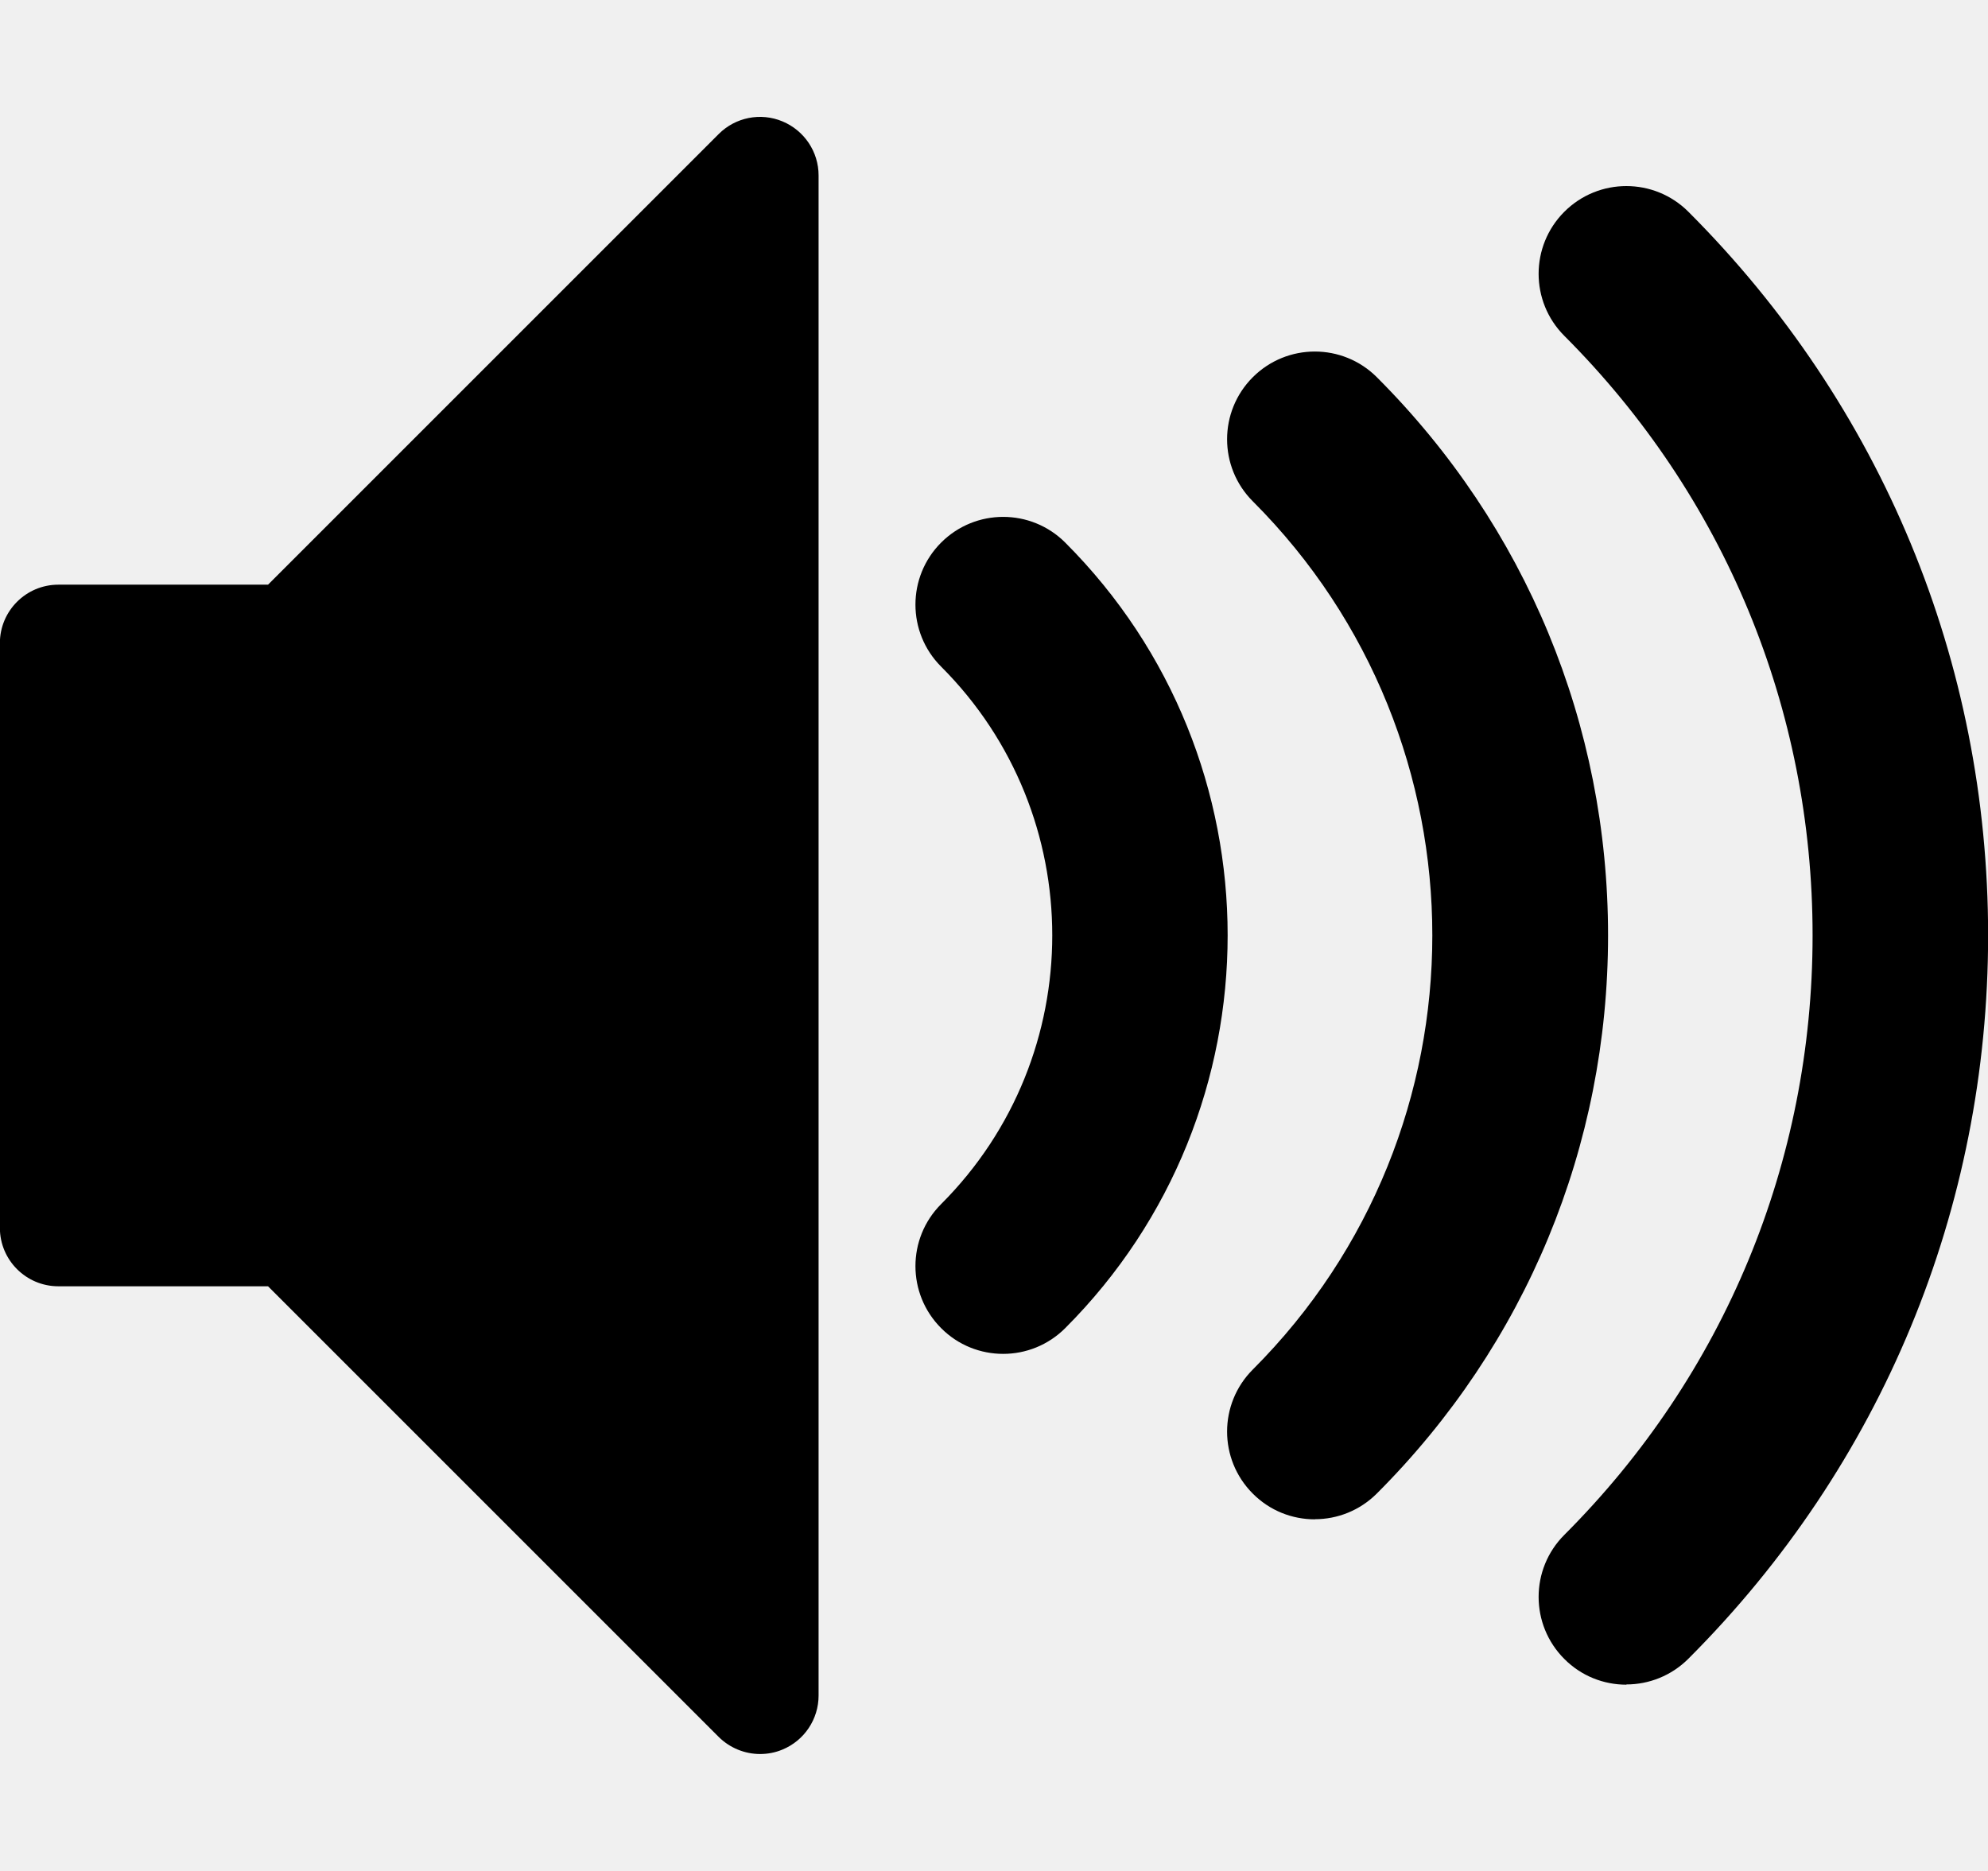
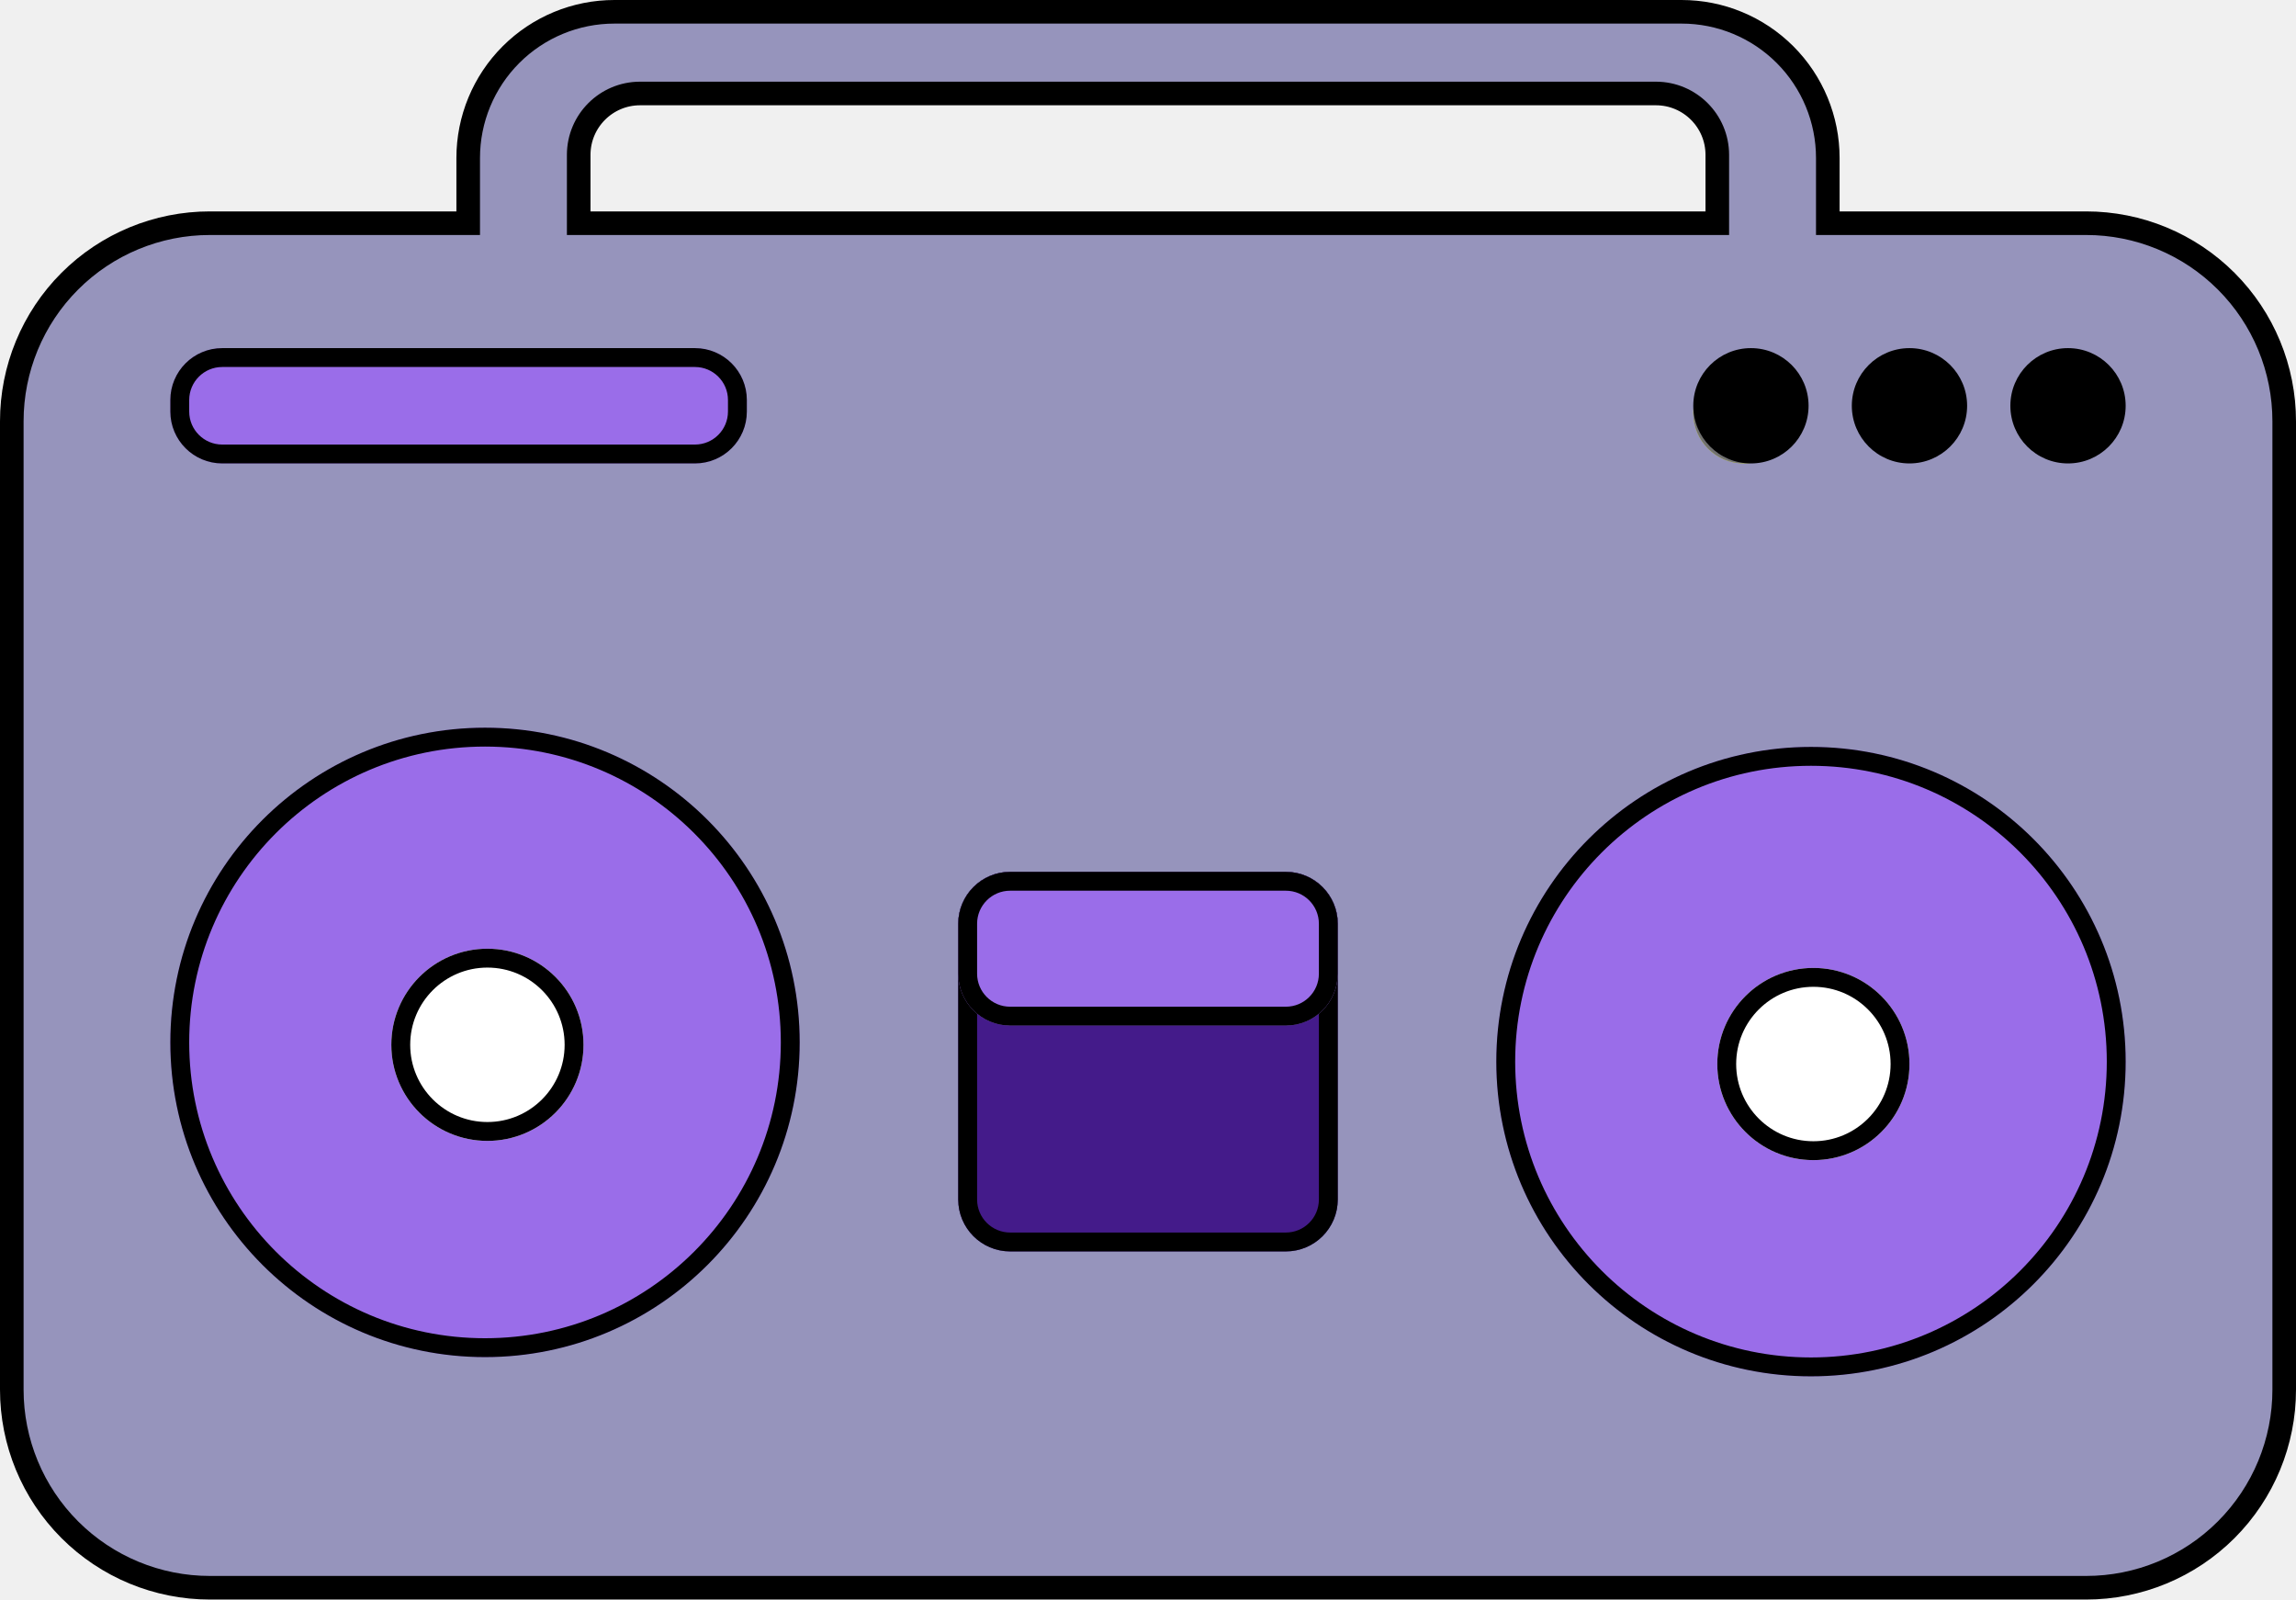
- <svg xmlns="http://www.w3.org/2000/svg" version="1.1" width="17" height="16" viewBox="0 0 17 16">
-   <path fill="#000000" d="M13.907 14.407c-0.192 0-0.384-0.073-0.53-0.22-0.293-0.293-0.293-0.768 0-1.061 1.369-1.369 2.123-3.19 2.123-5.127s-0.754-3.757-2.123-5.127c-0.293-0.293-0.293-0.768 0-1.061s0.768-0.293 1.061 0c1.653 1.653 2.563 3.85 2.563 6.187s-0.91 4.534-2.563 6.187c-0.146 0.146-0.338 0.22-0.53 0.22zM11.243 12.993c-0.192 0-0.384-0.073-0.53-0.22-0.293-0.293-0.293-0.768 0-1.061 2.047-2.047 2.047-5.378 0-7.425-0.293-0.293-0.293-0.768 0-1.061s0.768-0.293 1.061 0c1.275 1.275 1.977 2.97 1.977 4.773s-0.702 3.498-1.977 4.773c-0.146 0.146-0.338 0.22-0.53 0.22v0zM8.578 11.578c-0.192 0-0.384-0.073-0.53-0.22-0.293-0.293-0.293-0.768 0-1.061 1.267-1.267 1.267-3.329 0-4.596-0.293-0.293-0.293-0.768 0-1.061s0.768-0.293 1.061 0c1.852 1.852 1.852 4.865 0 6.718-0.146 0.146-0.338 0.22-0.53 0.22z" />
-   <path fill="#000000" d="M6.5 15c-0.13 0-0.258-0.051-0.354-0.146l-3.854-3.854h-1.793c-0.276 0-0.5-0.224-0.5-0.5v-5c0-0.276 0.224-0.5 0.5-0.5h1.793l3.854-3.854c0.143-0.143 0.358-0.186 0.545-0.108s0.309 0.26 0.309 0.462v13c0 0.202-0.122 0.385-0.309 0.462-0.062 0.026-0.127 0.038-0.191 0.038z" />
+ <svg xmlns="http://www.w3.org/2000/svg" width="486.6" height="338.964" viewBox="0 0 486.6 338.964">
+   <g id="Group_2" data-name="Group 2" transform="translate(-1260.535 -447.535)">
+     <path id="Exclusion_1" data-name="Exclusion 1" d="M439.6,333.964H42a41.966,41.966,0,0,1-42-42V86.8a41.965,41.965,0,0,1,42-42H96.727V31a30.975,30.975,0,0,1,31-31H353.873a30.974,30.974,0,0,1,31,31V44.8H439.6a41.964,41.964,0,0,1,42,42V111.49h0V291.964a41.965,41.965,0,0,1-42,42ZM133.146,17.309a13.015,13.015,0,0,0-13,13V44.8H361.454V30.309a13.015,13.015,0,0,0-13-13Z" transform="translate(1263.035 450.035)" fill="#9694bc" stroke="#000" stroke-width="5" />
+     <g id="Ellipse_34" data-name="Ellipse 34" transform="translate(1619.398 524.362)" fill="#dfec2a" stroke="#707070" stroke-width="4">
+       <circle cx="10.691" cy="10.691" r="10.691" stroke="none" />
+       <circle cx="10.691" cy="10.691" r="8.691" fill="none" />
+     </g>
+     <circle id="Ellipse_35" data-name="Ellipse 35" cx="12.218" cy="12.218" r="12.218" transform="translate(1686.599 521.307)" />
+     <circle id="Ellipse_36" data-name="Ellipse 36" cx="12.218" cy="12.218" r="12.218" transform="translate(1652.998 521.307)" />
+     <circle id="Ellipse_37" data-name="Ellipse 37" cx="12.218" cy="12.218" r="12.218" transform="translate(1619.398 521.307)" />
+     <g id="Rectangle_41" data-name="Rectangle 41" transform="translate(1296.635 521.307)" fill="#9a6de9" stroke="#000" stroke-width="4">
+       <rect width="122.182" height="24.436" rx="11" stroke="none" />
+       <rect x="2" y="2" width="118.182" height="20.436" rx="9" fill="none" />
+     </g>
+     <g id="Ellipse_38" data-name="Ellipse 38" transform="translate(1296.635 601.744)" fill="#9a6de9" stroke="#000" stroke-width="4">
+       <circle cx="66.691" cy="66.691" r="66.691" stroke="none" />
+       <circle cx="66.691" cy="66.691" r="64.691" fill="none" />
+     </g>
+     <g id="Ellipse_39" data-name="Ellipse 39" transform="translate(1577.653 605.817)" fill="#9a6de9" stroke="#000" stroke-width="4">
+       <circle cx="66.691" cy="66.691" r="66.691" stroke="none" />
+       <circle cx="66.691" cy="66.691" r="64.691" fill="none" />
+     </g>
+     <g id="Rectangle_42" data-name="Rectangle 42" transform="translate(1463.616 632.289)" fill="#441b8a" stroke="#000" stroke-width="4">
+       <rect width="80.436" height="80.436" rx="11" stroke="none" />
+       <rect x="2" y="2" width="76.436" height="76.436" rx="9" fill="none" />
+     </g>
+     <g id="Ellipse_40" data-name="Ellipse 40" transform="translate(1343.471 648.58)" fill="#fff" stroke="#000" stroke-width="4">
+       <circle cx="20.364" cy="20.364" r="20.364" stroke="none" />
+       <circle cx="20.364" cy="20.364" r="18.364" fill="none" />
+     </g>
+     <g id="Ellipse_41" data-name="Ellipse 41" transform="translate(1624.489 652.653)" fill="#fff" stroke="#000" stroke-width="4">
+       <circle cx="20.364" cy="20.364" r="20.364" stroke="none" />
+       <circle cx="20.364" cy="20.364" r="18.364" fill="none" />
+     </g>
+     <g id="Rectangle_43" data-name="Rectangle 43" transform="translate(1463.616 632.289)" fill="#9a6de9" stroke="#000" stroke-width="4">
+       <rect width="80.436" height="32.582" rx="11" stroke="none" />
+       <rect x="2" y="2" width="76.436" height="28.582" rx="9" fill="none" />
+     </g>
+   </g>
</svg>
